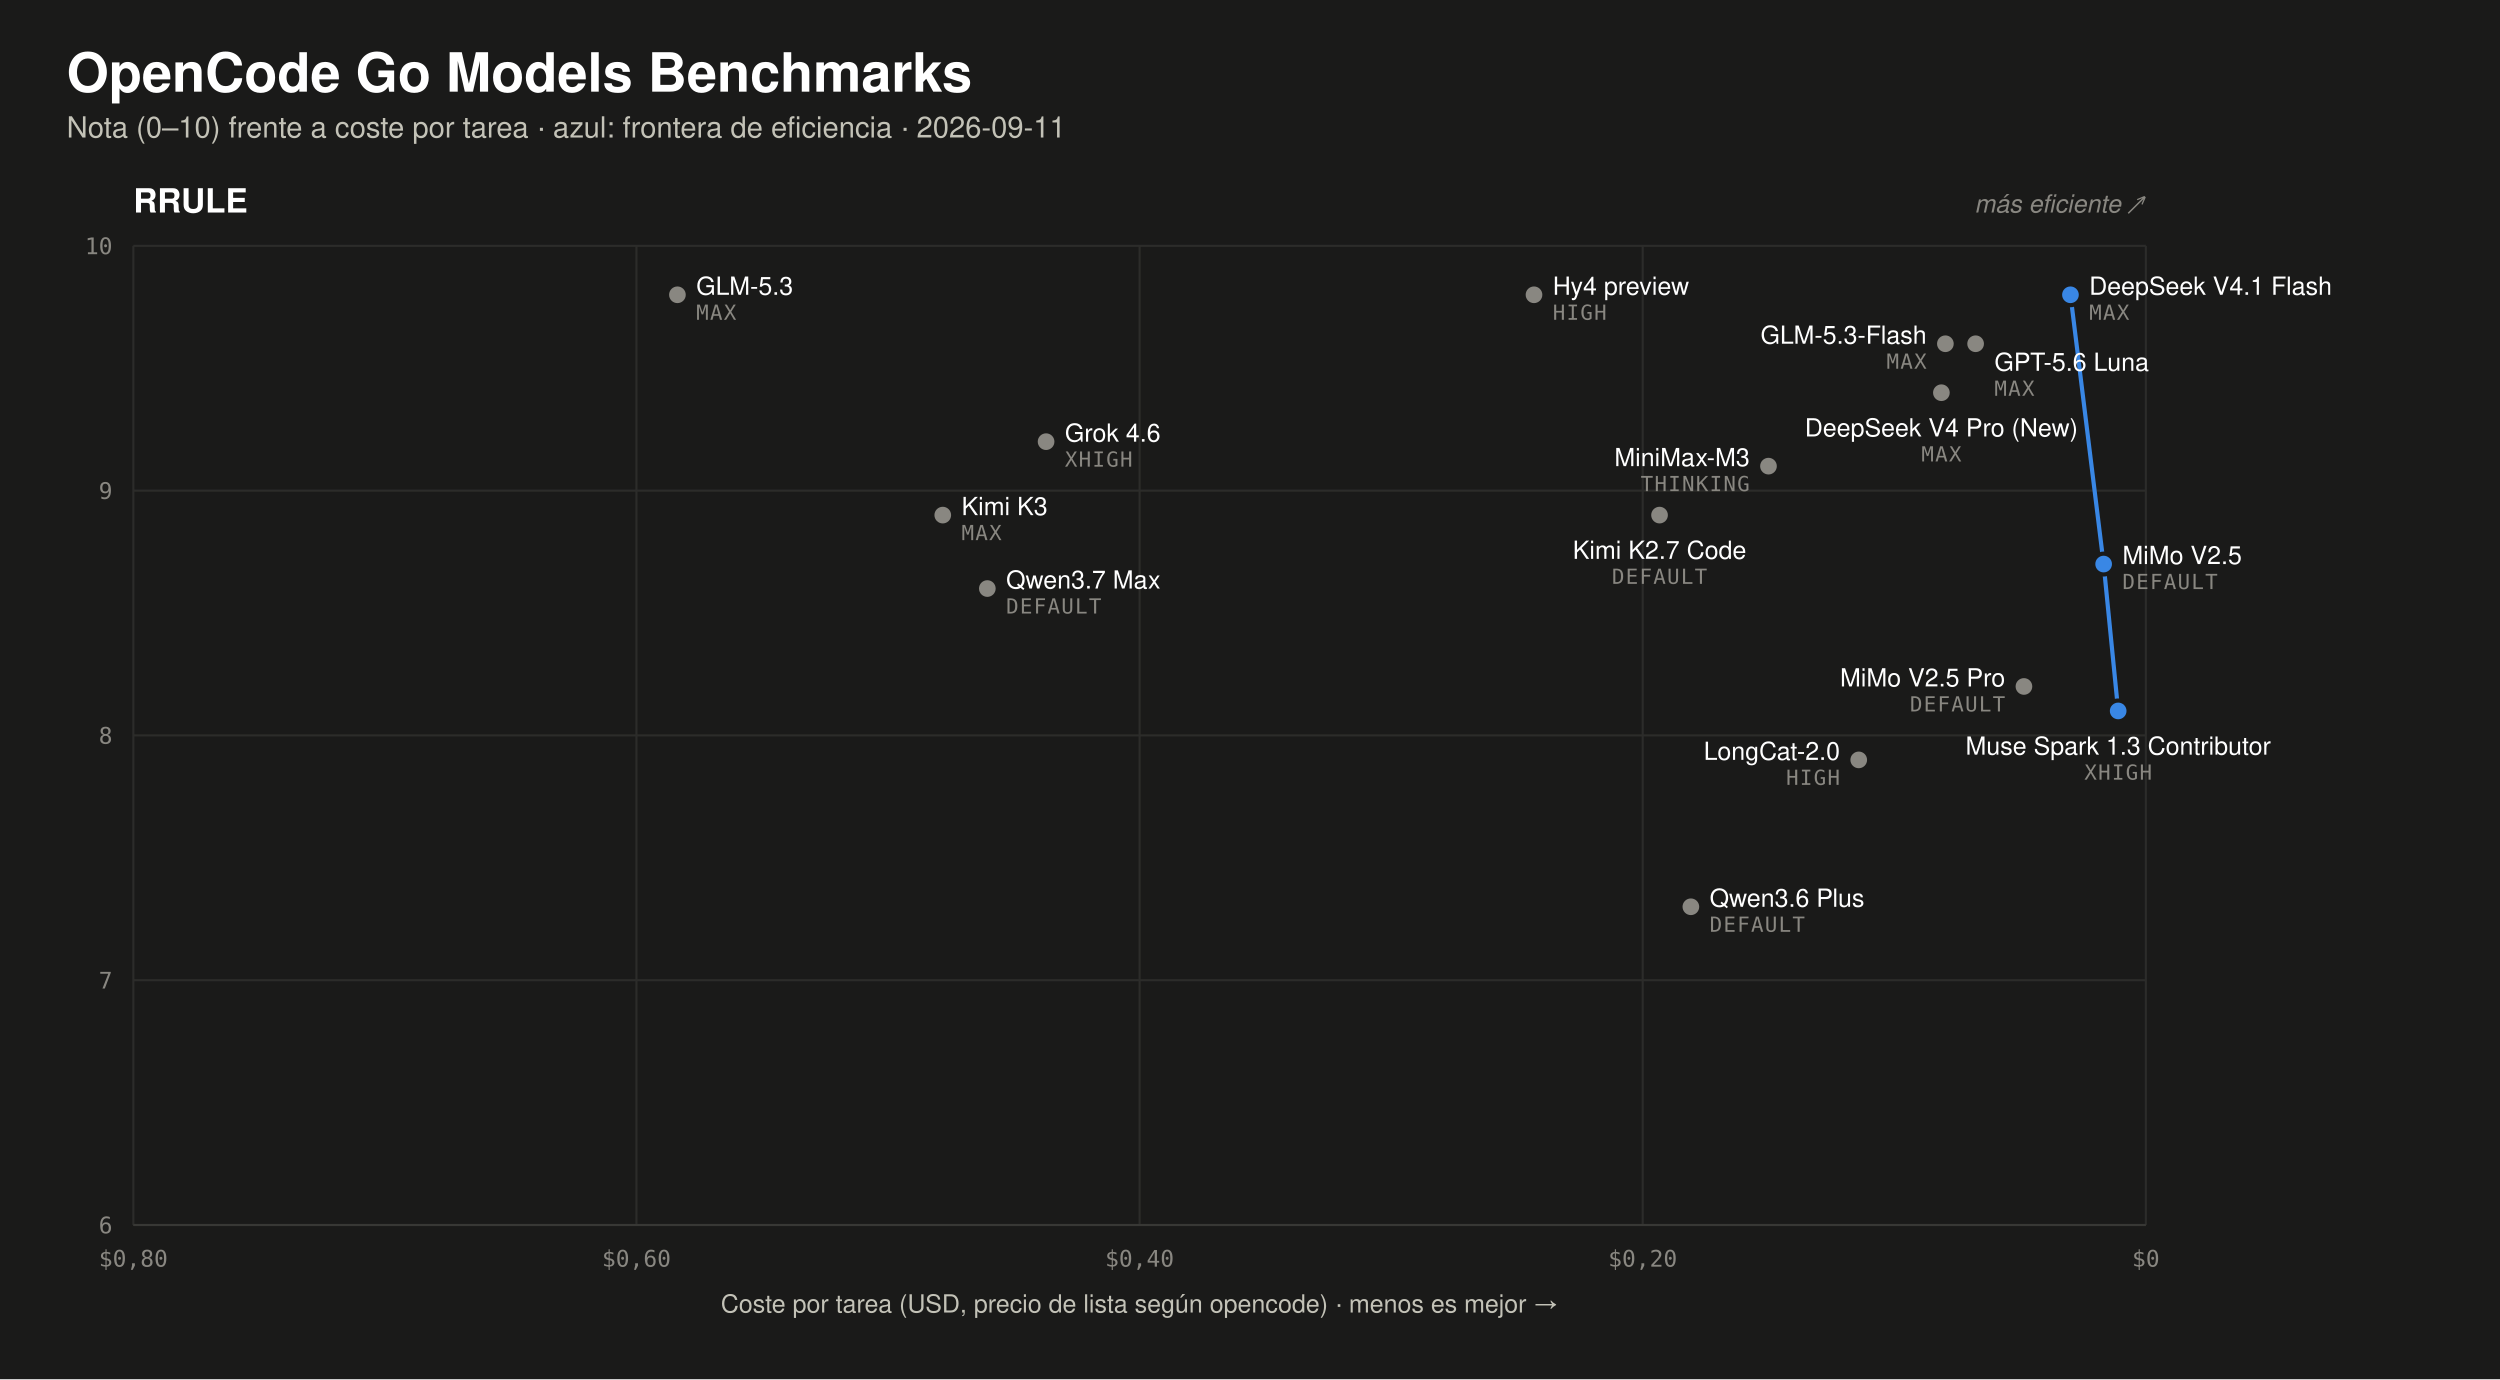
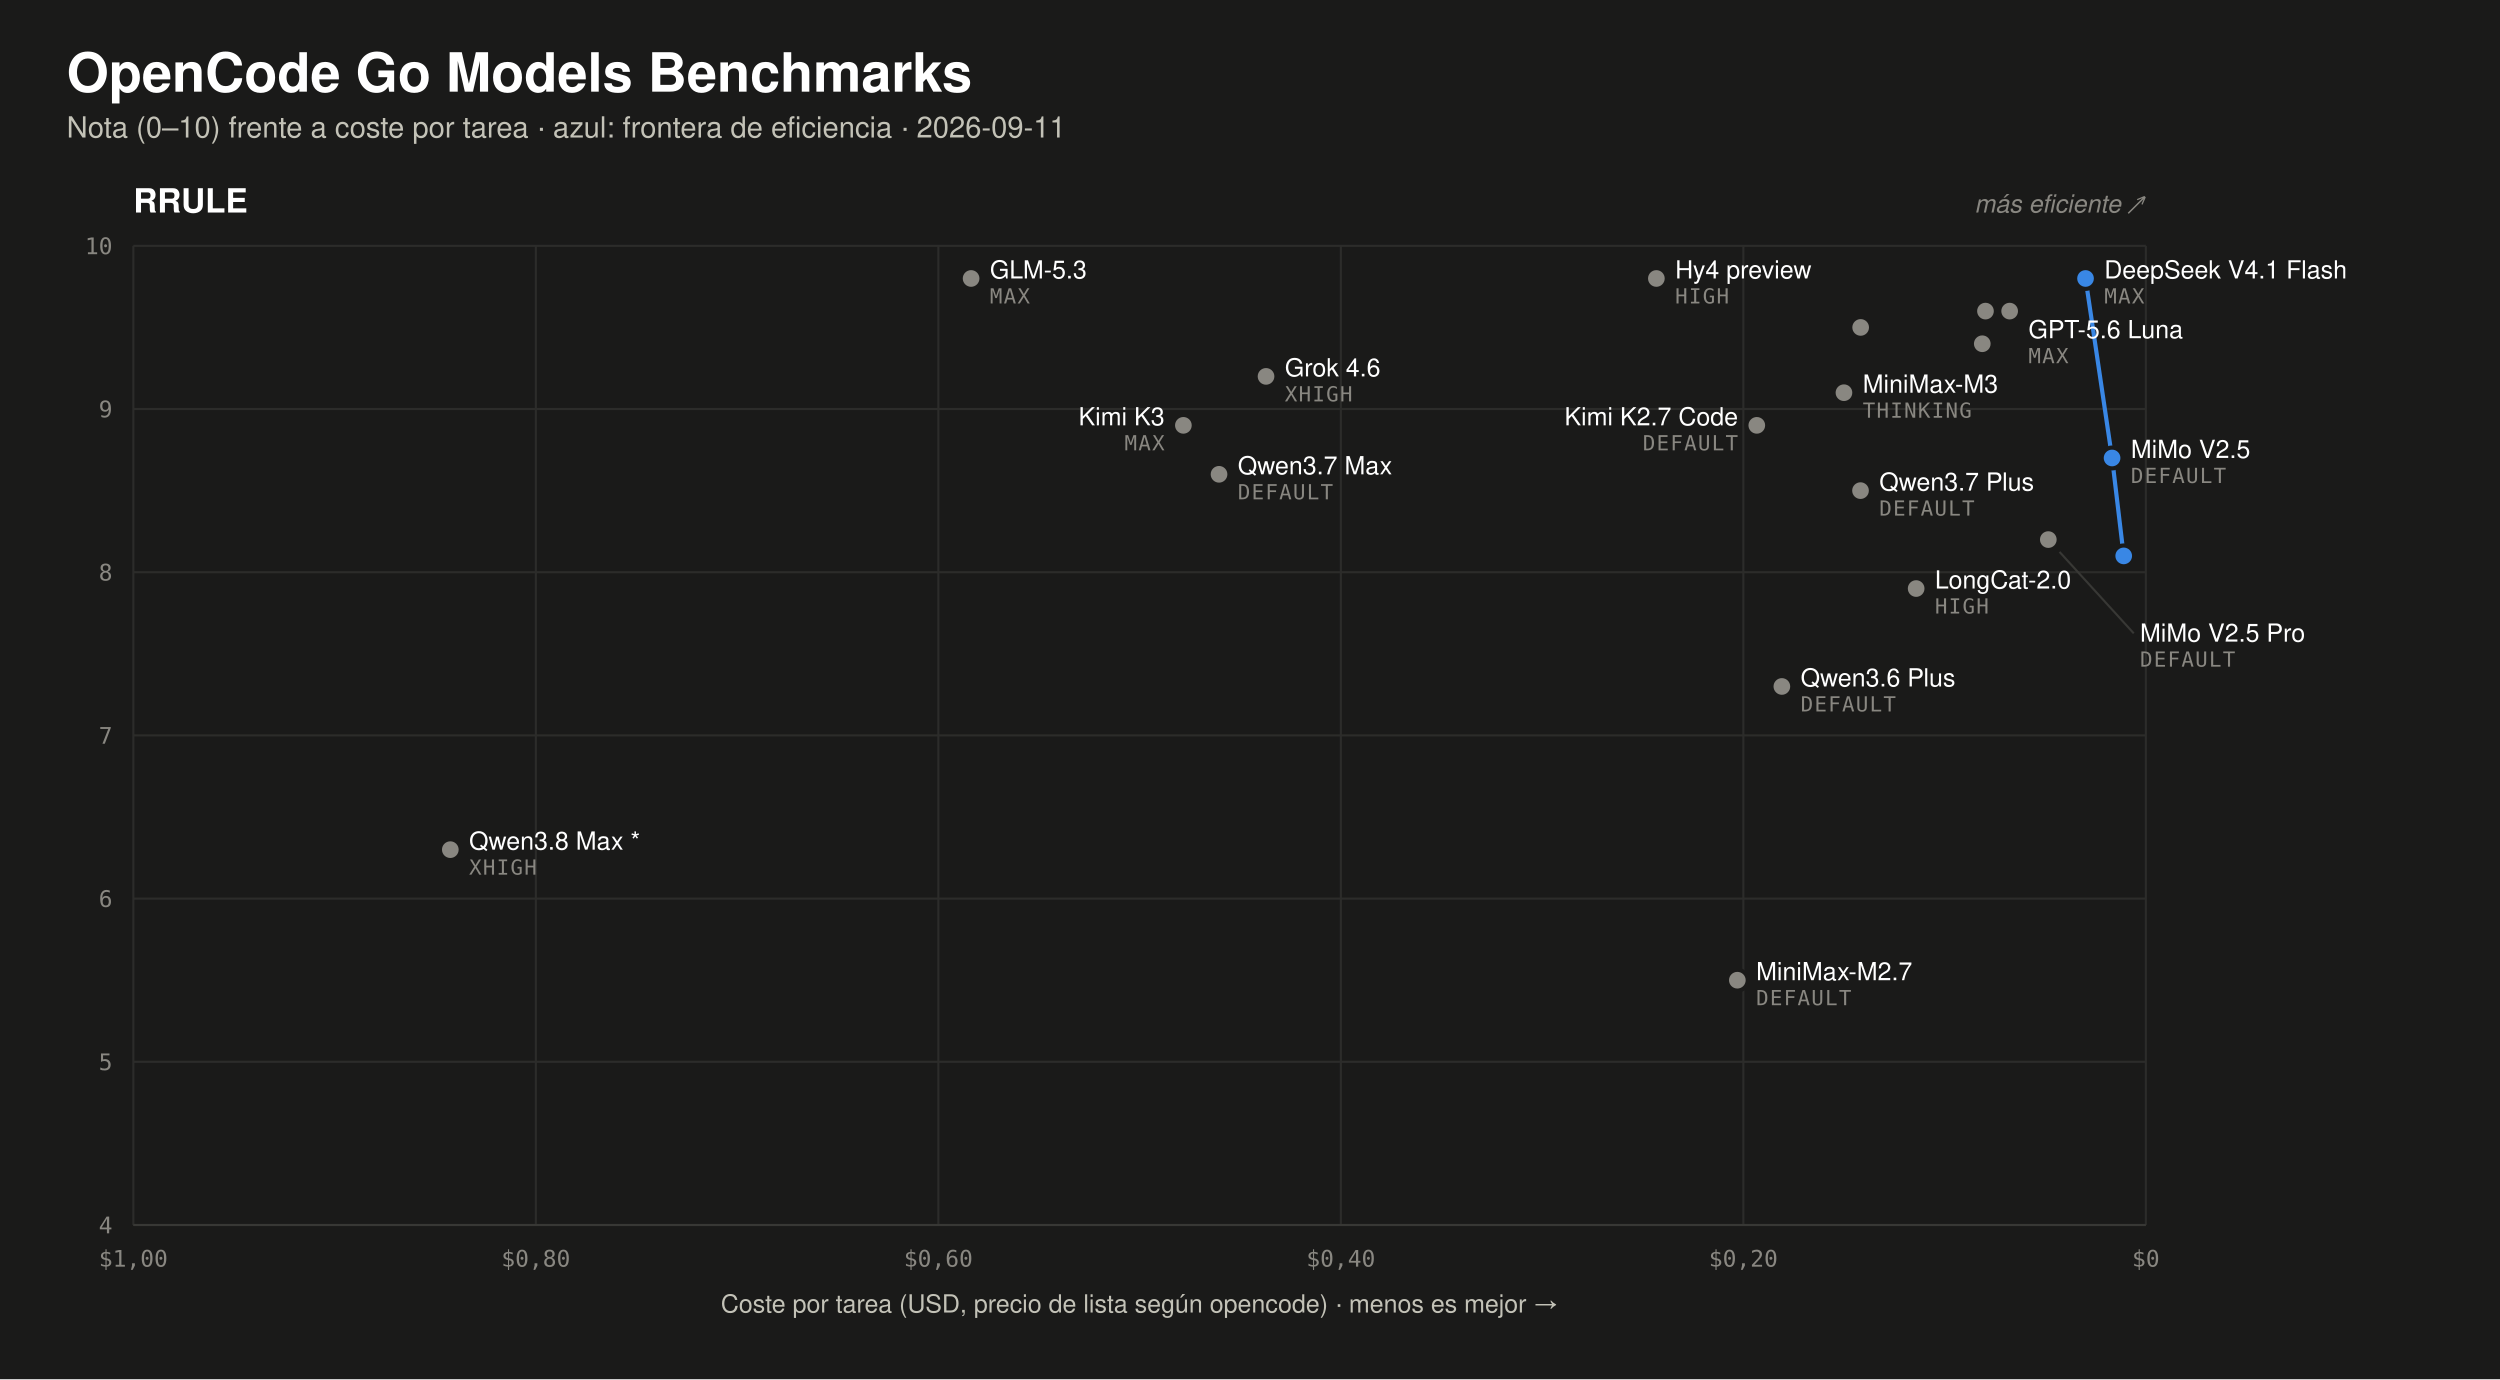
<svg xmlns="http://www.w3.org/2000/svg" viewBox="0 0 1200 662" width="1200" height="662" font-family="-apple-system, BlinkMacSystemFont, 'Segoe UI', Helvetica, Arial, sans-serif">
  <rect width="1200" height="662" fill="#1a1a19" />
  <text x="32" y="44" fill="#ffffff" font-size="26" font-weight="600">OpenCode Go Models Benchmarks</text>
  <text x="32" y="66" fill="#c3c2b7" font-size="14">Nota (0–10) frente a coste por tarea · azul: frontera de eficiencia · 2026-09-11</text>
  <text x="64" y="102" fill="#ffffff" font-size="16" font-weight="600">RRULE</text>
  <text x="1030" y="102" fill="#898781" font-size="12" font-style="italic" text-anchor="end">más eficiente ↗</text>
  <line x1="64" x2="1030" y1="588" y2="588" stroke="#2c2c2a" />
-   <text x="54" y="592" fill="#898781" font-size="11" font-family="ui-monospace, SFMono-Regular, Menlo, Consolas, monospace" text-anchor="end">6</text>
-   <line x1="64" x2="1030" y1="470.5" y2="470.5" stroke="#2c2c2a" />
-   <text x="54" y="474.5" fill="#898781" font-size="11" font-family="ui-monospace, SFMono-Regular, Menlo, Consolas, monospace" text-anchor="end">7</text>
+   <text x="54" y="592" fill="#898781" font-size="11" font-family="ui-monospace, SFMono-Regular, Menlo, Consolas, monospace" text-anchor="end">4</text>
+   <line x1="64" x2="1030" y1="509.667" y2="509.667" stroke="#2c2c2a" />
+   <text x="54" y="513.667" fill="#898781" font-size="11" font-family="ui-monospace, SFMono-Regular, Menlo, Consolas, monospace" text-anchor="end">5</text>
+   <line x1="64" x2="1030" y1="431.333" y2="431.333" stroke="#2c2c2a" />
+   <text x="54" y="435.333" fill="#898781" font-size="11" font-family="ui-monospace, SFMono-Regular, Menlo, Consolas, monospace" text-anchor="end">6</text>
  <line x1="64" x2="1030" y1="353" y2="353" stroke="#2c2c2a" />
-   <text x="54" y="357" fill="#898781" font-size="11" font-family="ui-monospace, SFMono-Regular, Menlo, Consolas, monospace" text-anchor="end">8</text>
-   <line x1="64" x2="1030" y1="235.5" y2="235.5" stroke="#2c2c2a" />
-   <text x="54" y="239.5" fill="#898781" font-size="11" font-family="ui-monospace, SFMono-Regular, Menlo, Consolas, monospace" text-anchor="end">9</text>
+   <text x="54" y="357" fill="#898781" font-size="11" font-family="ui-monospace, SFMono-Regular, Menlo, Consolas, monospace" text-anchor="end">7</text>
+   <line x1="64" x2="1030" y1="274.667" y2="274.667" stroke="#2c2c2a" />
+   <text x="54" y="278.667" fill="#898781" font-size="11" font-family="ui-monospace, SFMono-Regular, Menlo, Consolas, monospace" text-anchor="end">8</text>
+   <line x1="64" x2="1030" y1="196.333" y2="196.333" stroke="#2c2c2a" />
+   <text x="54" y="200.333" fill="#898781" font-size="11" font-family="ui-monospace, SFMono-Regular, Menlo, Consolas, monospace" text-anchor="end">9</text>
  <line x1="64" x2="1030" y1="118" y2="118" stroke="#2c2c2a" />
  <text x="54" y="122" fill="#898781" font-size="11" font-family="ui-monospace, SFMono-Regular, Menlo, Consolas, monospace" text-anchor="end">10</text>
  <line x1="1030" x2="1030" y1="118" y2="588" stroke="#2c2c2a" />
  <text x="1030" y="608" fill="#898781" font-size="11" font-family="ui-monospace, SFMono-Regular, Menlo, Consolas, monospace" text-anchor="middle">$0</text>
-   <line x1="788.5" x2="788.5" y1="118" y2="588" stroke="#2c2c2a" />
-   <text x="788.5" y="608" fill="#898781" font-size="11" font-family="ui-monospace, SFMono-Regular, Menlo, Consolas, monospace" text-anchor="middle">$0,20</text>
-   <line x1="547" x2="547" y1="118" y2="588" stroke="#2c2c2a" />
-   <text x="547" y="608" fill="#898781" font-size="11" font-family="ui-monospace, SFMono-Regular, Menlo, Consolas, monospace" text-anchor="middle">$0,40</text>
-   <line x1="305.5" x2="305.5" y1="118" y2="588" stroke="#2c2c2a" />
-   <text x="305.5" y="608" fill="#898781" font-size="11" font-family="ui-monospace, SFMono-Regular, Menlo, Consolas, monospace" text-anchor="middle">$0,60</text>
+   <line x1="836.8" x2="836.8" y1="118" y2="588" stroke="#2c2c2a" />
+   <text x="836.8" y="608" fill="#898781" font-size="11" font-family="ui-monospace, SFMono-Regular, Menlo, Consolas, monospace" text-anchor="middle">$0,20</text>
+   <line x1="643.6" x2="643.6" y1="118" y2="588" stroke="#2c2c2a" />
+   <text x="643.6" y="608" fill="#898781" font-size="11" font-family="ui-monospace, SFMono-Regular, Menlo, Consolas, monospace" text-anchor="middle">$0,40</text>
+   <line x1="450.4" x2="450.4" y1="118" y2="588" stroke="#2c2c2a" />
+   <text x="450.4" y="608" fill="#898781" font-size="11" font-family="ui-monospace, SFMono-Regular, Menlo, Consolas, monospace" text-anchor="middle">$0,60</text>
+   <line x1="257.2" x2="257.2" y1="118" y2="588" stroke="#2c2c2a" />
+   <text x="257.2" y="608" fill="#898781" font-size="11" font-family="ui-monospace, SFMono-Regular, Menlo, Consolas, monospace" text-anchor="middle">$0,80</text>
  <line x1="64" x2="64" y1="118" y2="588" stroke="#2c2c2a" />
-   <text x="64" y="608" fill="#898781" font-size="11" font-family="ui-monospace, SFMono-Regular, Menlo, Consolas, monospace" text-anchor="middle">$0,80</text>
+   <text x="64" y="608" fill="#898781" font-size="11" font-family="ui-monospace, SFMono-Regular, Menlo, Consolas, monospace" text-anchor="middle">$1,00</text>
  <line x1="64" x2="1030" y1="588" y2="588" stroke="#383835" />
  <text x="547" y="630" fill="#c3c2b7" font-size="12" text-anchor="middle">Coste por tarea (USD, precio de lista según opencode) · menos es mejor →</text>
-   <polyline points="1016.725,341.25 1009.749,270.75 993.817,141.5" fill="none" stroke="#3987e5" stroke-width="2" stroke-linejoin="round" />
-   <circle cx="736.321" cy="141.5" r="5" fill="#898781" stroke="#1a1a19" stroke-width="2" />
-   <circle cx="325.163" cy="141.5" r="5" fill="#898781" stroke="#1a1a19" stroke-width="2" />
-   <circle cx="948.296" cy="165" r="5" fill="#898781" stroke="#1a1a19" stroke-width="2" />
-   <circle cx="933.784" cy="165" r="5" fill="#898781" stroke="#1a1a19" stroke-width="2" />
-   <circle cx="931.867" cy="188.5" r="5" fill="#898781" stroke="#1a1a19" stroke-width="2" />
-   <circle cx="502.12" cy="212" r="5" fill="#898781" stroke="#1a1a19" stroke-width="2" />
-   <circle cx="848.87" cy="223.75" r="5" fill="#898781" stroke="#1a1a19" stroke-width="2" />
-   <circle cx="796.578" cy="247.25" r="5" fill="#898781" stroke="#1a1a19" stroke-width="2" />
-   <circle cx="452.527" cy="247.25" r="5" fill="#898781" stroke="#1a1a19" stroke-width="2" />
-   <circle cx="473.92" cy="282.5" r="5" fill="#898781" stroke="#1a1a19" stroke-width="2" />
-   <circle cx="971.487" cy="329.5" r="5" fill="#898781" stroke="#1a1a19" stroke-width="2" />
-   <circle cx="892.193" cy="364.75" r="5" fill="#898781" stroke="#1a1a19" stroke-width="2" />
-   <circle cx="811.619" cy="435.25" r="5" fill="#898781" stroke="#1a1a19" stroke-width="2" />
-   <circle cx="993.817" cy="141.5" r="5" fill="#3987e5" stroke="#1a1a19" stroke-width="2" />
-   <circle cx="1009.749" cy="270.75" r="5" fill="#3987e5" stroke="#1a1a19" stroke-width="2" />
-   <circle cx="1016.725" cy="341.25" r="5" fill="#3987e5" stroke="#1a1a19" stroke-width="2" />
-   <text x="1002.817" y="141.5" fill="#ffffff" font-size="12" font-weight="500" text-anchor="start">DeepSeek V4.1 Flash</text>
-   <text x="1002.817" y="153.5" fill="#898781" font-size="10" font-family="ui-monospace, SFMono-Regular, Menlo, Consolas, monospace" letter-spacing="0.6" text-anchor="start">MAX</text>
-   <text x="1018.749" y="270.75" fill="#ffffff" font-size="12" font-weight="500" text-anchor="start">MiMo V2.5</text>
-   <text x="1018.749" y="282.75" fill="#898781" font-size="10" font-family="ui-monospace, SFMono-Regular, Menlo, Consolas, monospace" letter-spacing="0.6" text-anchor="start">DEFAULT</text>
-   <text x="1016.725" y="362.25" fill="#ffffff" font-size="12" font-weight="500" text-anchor="middle">Muse Spark 1.3 Contributor</text>
-   <text x="1016.725" y="374.25" fill="#898781" font-size="10" font-family="ui-monospace, SFMono-Regular, Menlo, Consolas, monospace" letter-spacing="0.6" text-anchor="middle">XHIGH</text>
-   <text x="745.321" y="141.5" fill="#ffffff" font-size="12" font-weight="500" text-anchor="start">Hy4 preview</text>
-   <text x="745.321" y="153.5" fill="#898781" font-size="10" font-family="ui-monospace, SFMono-Regular, Menlo, Consolas, monospace" letter-spacing="0.6" text-anchor="start">HIGH</text>
-   <text x="334.163" y="141.5" fill="#ffffff" font-size="12" font-weight="500" text-anchor="start">GLM-5.3</text>
-   <text x="334.163" y="153.5" fill="#898781" font-size="10" font-family="ui-monospace, SFMono-Regular, Menlo, Consolas, monospace" letter-spacing="0.6" text-anchor="start">MAX</text>
-   <text x="957.296" y="178" fill="#ffffff" font-size="12" font-weight="500" text-anchor="start">GPT-5.6 Luna</text>
-   <text x="957.296" y="190" fill="#898781" font-size="10" font-family="ui-monospace, SFMono-Regular, Menlo, Consolas, monospace" letter-spacing="0.6" text-anchor="start">MAX</text>
-   <text x="924.784" y="165" fill="#ffffff" font-size="12" font-weight="500" text-anchor="end">GLM-5.3-Flash</text>
-   <text x="924.784" y="177" fill="#898781" font-size="10" font-family="ui-monospace, SFMono-Regular, Menlo, Consolas, monospace" letter-spacing="0.6" text-anchor="end">MAX</text>
-   <text x="931.867" y="209.5" fill="#ffffff" font-size="12" font-weight="500" text-anchor="middle">DeepSeek V4 Pro (New)</text>
-   <text x="931.867" y="221.5" fill="#898781" font-size="10" font-family="ui-monospace, SFMono-Regular, Menlo, Consolas, monospace" letter-spacing="0.6" text-anchor="middle">MAX</text>
-   <text x="511.12" y="212" fill="#ffffff" font-size="12" font-weight="500" text-anchor="start">Grok 4.6</text>
-   <text x="511.12" y="224" fill="#898781" font-size="10" font-family="ui-monospace, SFMono-Regular, Menlo, Consolas, monospace" letter-spacing="0.6" text-anchor="start">XHIGH</text>
-   <text x="839.87" y="223.75" fill="#ffffff" font-size="12" font-weight="500" text-anchor="end">MiniMax-M3</text>
-   <text x="839.87" y="235.75" fill="#898781" font-size="10" font-family="ui-monospace, SFMono-Regular, Menlo, Consolas, monospace" letter-spacing="0.6" text-anchor="end">THINKING</text>
-   <text x="796.578" y="268.25" fill="#ffffff" font-size="12" font-weight="500" text-anchor="middle">Kimi K2.7 Code</text>
-   <text x="796.578" y="280.25" fill="#898781" font-size="10" font-family="ui-monospace, SFMono-Regular, Menlo, Consolas, monospace" letter-spacing="0.6" text-anchor="middle">DEFAULT</text>
-   <text x="461.527" y="247.25" fill="#ffffff" font-size="12" font-weight="500" text-anchor="start">Kimi K3</text>
-   <text x="461.527" y="259.25" fill="#898781" font-size="10" font-family="ui-monospace, SFMono-Regular, Menlo, Consolas, monospace" letter-spacing="0.6" text-anchor="start">MAX</text>
-   <text x="482.92" y="282.5" fill="#ffffff" font-size="12" font-weight="500" text-anchor="start">Qwen3.7 Max</text>
-   <text x="482.92" y="294.5" fill="#898781" font-size="10" font-family="ui-monospace, SFMono-Regular, Menlo, Consolas, monospace" letter-spacing="0.6" text-anchor="start">DEFAULT</text>
-   <text x="962.487" y="329.5" fill="#ffffff" font-size="12" font-weight="500" text-anchor="end">MiMo V2.5 Pro</text>
-   <text x="962.487" y="341.5" fill="#898781" font-size="10" font-family="ui-monospace, SFMono-Regular, Menlo, Consolas, monospace" letter-spacing="0.6" text-anchor="end">DEFAULT</text>
-   <text x="883.193" y="364.75" fill="#ffffff" font-size="12" font-weight="500" text-anchor="end">LongCat-2.0</text>
-   <text x="883.193" y="376.75" fill="#898781" font-size="10" font-family="ui-monospace, SFMono-Regular, Menlo, Consolas, monospace" letter-spacing="0.6" text-anchor="end">HIGH</text>
-   <text x="820.619" y="435.25" fill="#ffffff" font-size="12" font-weight="500" text-anchor="start">Qwen3.6 Plus</text>
-   <text x="820.619" y="447.25" fill="#898781" font-size="10" font-family="ui-monospace, SFMono-Regular, Menlo, Consolas, monospace" letter-spacing="0.6" text-anchor="start">DEFAULT</text>
+   <polyline points="1019.38,266.833 1013.799,219.833 1001.054,133.667" fill="none" stroke="#3987e5" stroke-width="2" stroke-linejoin="round" />
+   <circle cx="795.057" cy="133.667" r="5" fill="#898781" stroke="#1a1a19" stroke-width="2" />
+   <circle cx="466.13" cy="133.667" r="5" fill="#898781" stroke="#1a1a19" stroke-width="2" />
+   <circle cx="964.637" cy="149.333" r="5" fill="#898781" stroke="#1a1a19" stroke-width="2" />
+   <circle cx="953.027" cy="149.333" r="5" fill="#898781" stroke="#1a1a19" stroke-width="2" />
+   <circle cx="893.118" cy="157.167" r="5" fill="#898781" stroke="#1a1a19" stroke-width="2" />
+   <circle cx="951.494" cy="165" r="5" fill="#898781" stroke="#1a1a19" stroke-width="2" />
+   <circle cx="607.696" cy="180.667" r="5" fill="#898781" stroke="#1a1a19" stroke-width="2" />
+   <circle cx="885.096" cy="188.5" r="5" fill="#898781" stroke="#1a1a19" stroke-width="2" />
+   <circle cx="843.263" cy="204.167" r="5" fill="#898781" stroke="#1a1a19" stroke-width="2" />
+   <circle cx="568.022" cy="204.167" r="5" fill="#898781" stroke="#1a1a19" stroke-width="2" />
+   <circle cx="585.136" cy="227.667" r="5" fill="#898781" stroke="#1a1a19" stroke-width="2" />
+   <circle cx="893.047" cy="235.5" r="5" fill="#898781" stroke="#1a1a19" stroke-width="2" />
+   <circle cx="983.19" cy="259" r="5" fill="#898781" stroke="#1a1a19" stroke-width="2" />
+   <circle cx="919.754" cy="282.5" r="5" fill="#898781" stroke="#1a1a19" stroke-width="2" />
+   <circle cx="855.295" cy="329.5" r="5" fill="#898781" stroke="#1a1a19" stroke-width="2" />
+   <circle cx="216.151" cy="407.833" r="5" fill="#898781" stroke="#1a1a19" stroke-width="2" />
+   <circle cx="833.925" cy="470.5" r="5" fill="#898781" stroke="#1a1a19" stroke-width="2" />
+   <circle cx="1001.054" cy="133.667" r="5" fill="#3987e5" stroke="#1a1a19" stroke-width="2" />
+   <circle cx="1013.799" cy="219.833" r="5" fill="#3987e5" stroke="#1a1a19" stroke-width="2" />
+   <circle cx="1019.38" cy="266.833" r="5" fill="#3987e5" stroke="#1a1a19" stroke-width="2" />
+   <text x="1010.054" y="133.667" fill="#ffffff" font-size="12" font-weight="500" text-anchor="start">DeepSeek V4.1 Flash</text>
+   <text x="1010.054" y="145.667" fill="#898781" font-size="10" font-family="ui-monospace, SFMono-Regular, Menlo, Consolas, monospace" letter-spacing="0.6" text-anchor="start">MAX</text>
+   <text x="1022.799" y="219.833" fill="#ffffff" font-size="12" font-weight="500" text-anchor="start">MiMo V2.5</text>
+   <text x="1022.799" y="231.833" fill="#898781" font-size="10" font-family="ui-monospace, SFMono-Regular, Menlo, Consolas, monospace" letter-spacing="0.6" text-anchor="start">DEFAULT</text>
+   <text x="804.057" y="133.667" fill="#ffffff" font-size="12" font-weight="500" text-anchor="start">Hy4 preview</text>
+   <text x="804.057" y="145.667" fill="#898781" font-size="10" font-family="ui-monospace, SFMono-Regular, Menlo, Consolas, monospace" letter-spacing="0.6" text-anchor="start">HIGH</text>
+   <text x="475.13" y="133.667" fill="#ffffff" font-size="12" font-weight="500" text-anchor="start">GLM-5.3</text>
+   <text x="475.13" y="145.667" fill="#898781" font-size="10" font-family="ui-monospace, SFMono-Regular, Menlo, Consolas, monospace" letter-spacing="0.6" text-anchor="start">MAX</text>
+   <text x="973.637" y="162.333" fill="#ffffff" font-size="12" font-weight="500" text-anchor="start">GPT-5.6 Luna</text>
+   <text x="973.637" y="174.333" fill="#898781" font-size="10" font-family="ui-monospace, SFMono-Regular, Menlo, Consolas, monospace" letter-spacing="0.6" text-anchor="start">MAX</text>
+   <text x="616.696" y="180.667" fill="#ffffff" font-size="12" font-weight="500" text-anchor="start">Grok 4.6</text>
+   <text x="616.696" y="192.667" fill="#898781" font-size="10" font-family="ui-monospace, SFMono-Regular, Menlo, Consolas, monospace" letter-spacing="0.6" text-anchor="start">XHIGH</text>
+   <text x="894.096" y="188.5" fill="#ffffff" font-size="12" font-weight="500" text-anchor="start">MiniMax-M3</text>
+   <text x="894.096" y="200.5" fill="#898781" font-size="10" font-family="ui-monospace, SFMono-Regular, Menlo, Consolas, monospace" letter-spacing="0.6" text-anchor="start">THINKING</text>
+   <text x="834.263" y="204.167" fill="#ffffff" font-size="12" font-weight="500" text-anchor="end">Kimi K2.7 Code</text>
+   <text x="834.263" y="216.167" fill="#898781" font-size="10" font-family="ui-monospace, SFMono-Regular, Menlo, Consolas, monospace" letter-spacing="0.6" text-anchor="end">DEFAULT</text>
+   <text x="559.022" y="204.167" fill="#ffffff" font-size="12" font-weight="500" text-anchor="end">Kimi K3</text>
+   <text x="559.022" y="216.167" fill="#898781" font-size="10" font-family="ui-monospace, SFMono-Regular, Menlo, Consolas, monospace" letter-spacing="0.6" text-anchor="end">MAX</text>
+   <text x="594.136" y="227.667" fill="#ffffff" font-size="12" font-weight="500" text-anchor="start">Qwen3.7 Max</text>
+   <text x="594.136" y="239.667" fill="#898781" font-size="10" font-family="ui-monospace, SFMono-Regular, Menlo, Consolas, monospace" letter-spacing="0.6" text-anchor="start">DEFAULT</text>
+   <text x="902.047" y="235.5" fill="#ffffff" font-size="12" font-weight="500" text-anchor="start">Qwen3.7 Plus</text>
+   <text x="902.047" y="247.5" fill="#898781" font-size="10" font-family="ui-monospace, SFMono-Regular, Menlo, Consolas, monospace" letter-spacing="0.6" text-anchor="start">DEFAULT</text>
+   <line x1="988.577" y1="264.914" x2="1024.19" y2="304" stroke="#383835" />
+   <text x="1027.19" y="308" fill="#ffffff" font-size="12" font-weight="500" text-anchor="start">MiMo V2.5 Pro</text>
+   <text x="1027.19" y="320" fill="#898781" font-size="10" font-family="ui-monospace, SFMono-Regular, Menlo, Consolas, monospace" letter-spacing="0.6" text-anchor="start">DEFAULT</text>
+   <text x="928.754" y="282.5" fill="#ffffff" font-size="12" font-weight="500" text-anchor="start">LongCat-2.0</text>
+   <text x="928.754" y="294.5" fill="#898781" font-size="10" font-family="ui-monospace, SFMono-Regular, Menlo, Consolas, monospace" letter-spacing="0.6" text-anchor="start">HIGH</text>
+   <text x="864.295" y="329.5" fill="#ffffff" font-size="12" font-weight="500" text-anchor="start">Qwen3.6 Plus</text>
+   <text x="864.295" y="341.5" fill="#898781" font-size="10" font-family="ui-monospace, SFMono-Regular, Menlo, Consolas, monospace" letter-spacing="0.6" text-anchor="start">DEFAULT</text>
+   <text x="225.151" y="407.833" fill="#ffffff" font-size="12" font-weight="500" text-anchor="start">Qwen3.8 Max *</text>
+   <text x="225.151" y="419.833" fill="#898781" font-size="10" font-family="ui-monospace, SFMono-Regular, Menlo, Consolas, monospace" letter-spacing="0.6" text-anchor="start">XHIGH</text>
+   <text x="842.925" y="470.5" fill="#ffffff" font-size="12" font-weight="500" text-anchor="start">MiniMax-M2.7</text>
+   <text x="842.925" y="482.5" fill="#898781" font-size="10" font-family="ui-monospace, SFMono-Regular, Menlo, Consolas, monospace" letter-spacing="0.6" text-anchor="start">DEFAULT</text>
</svg>
